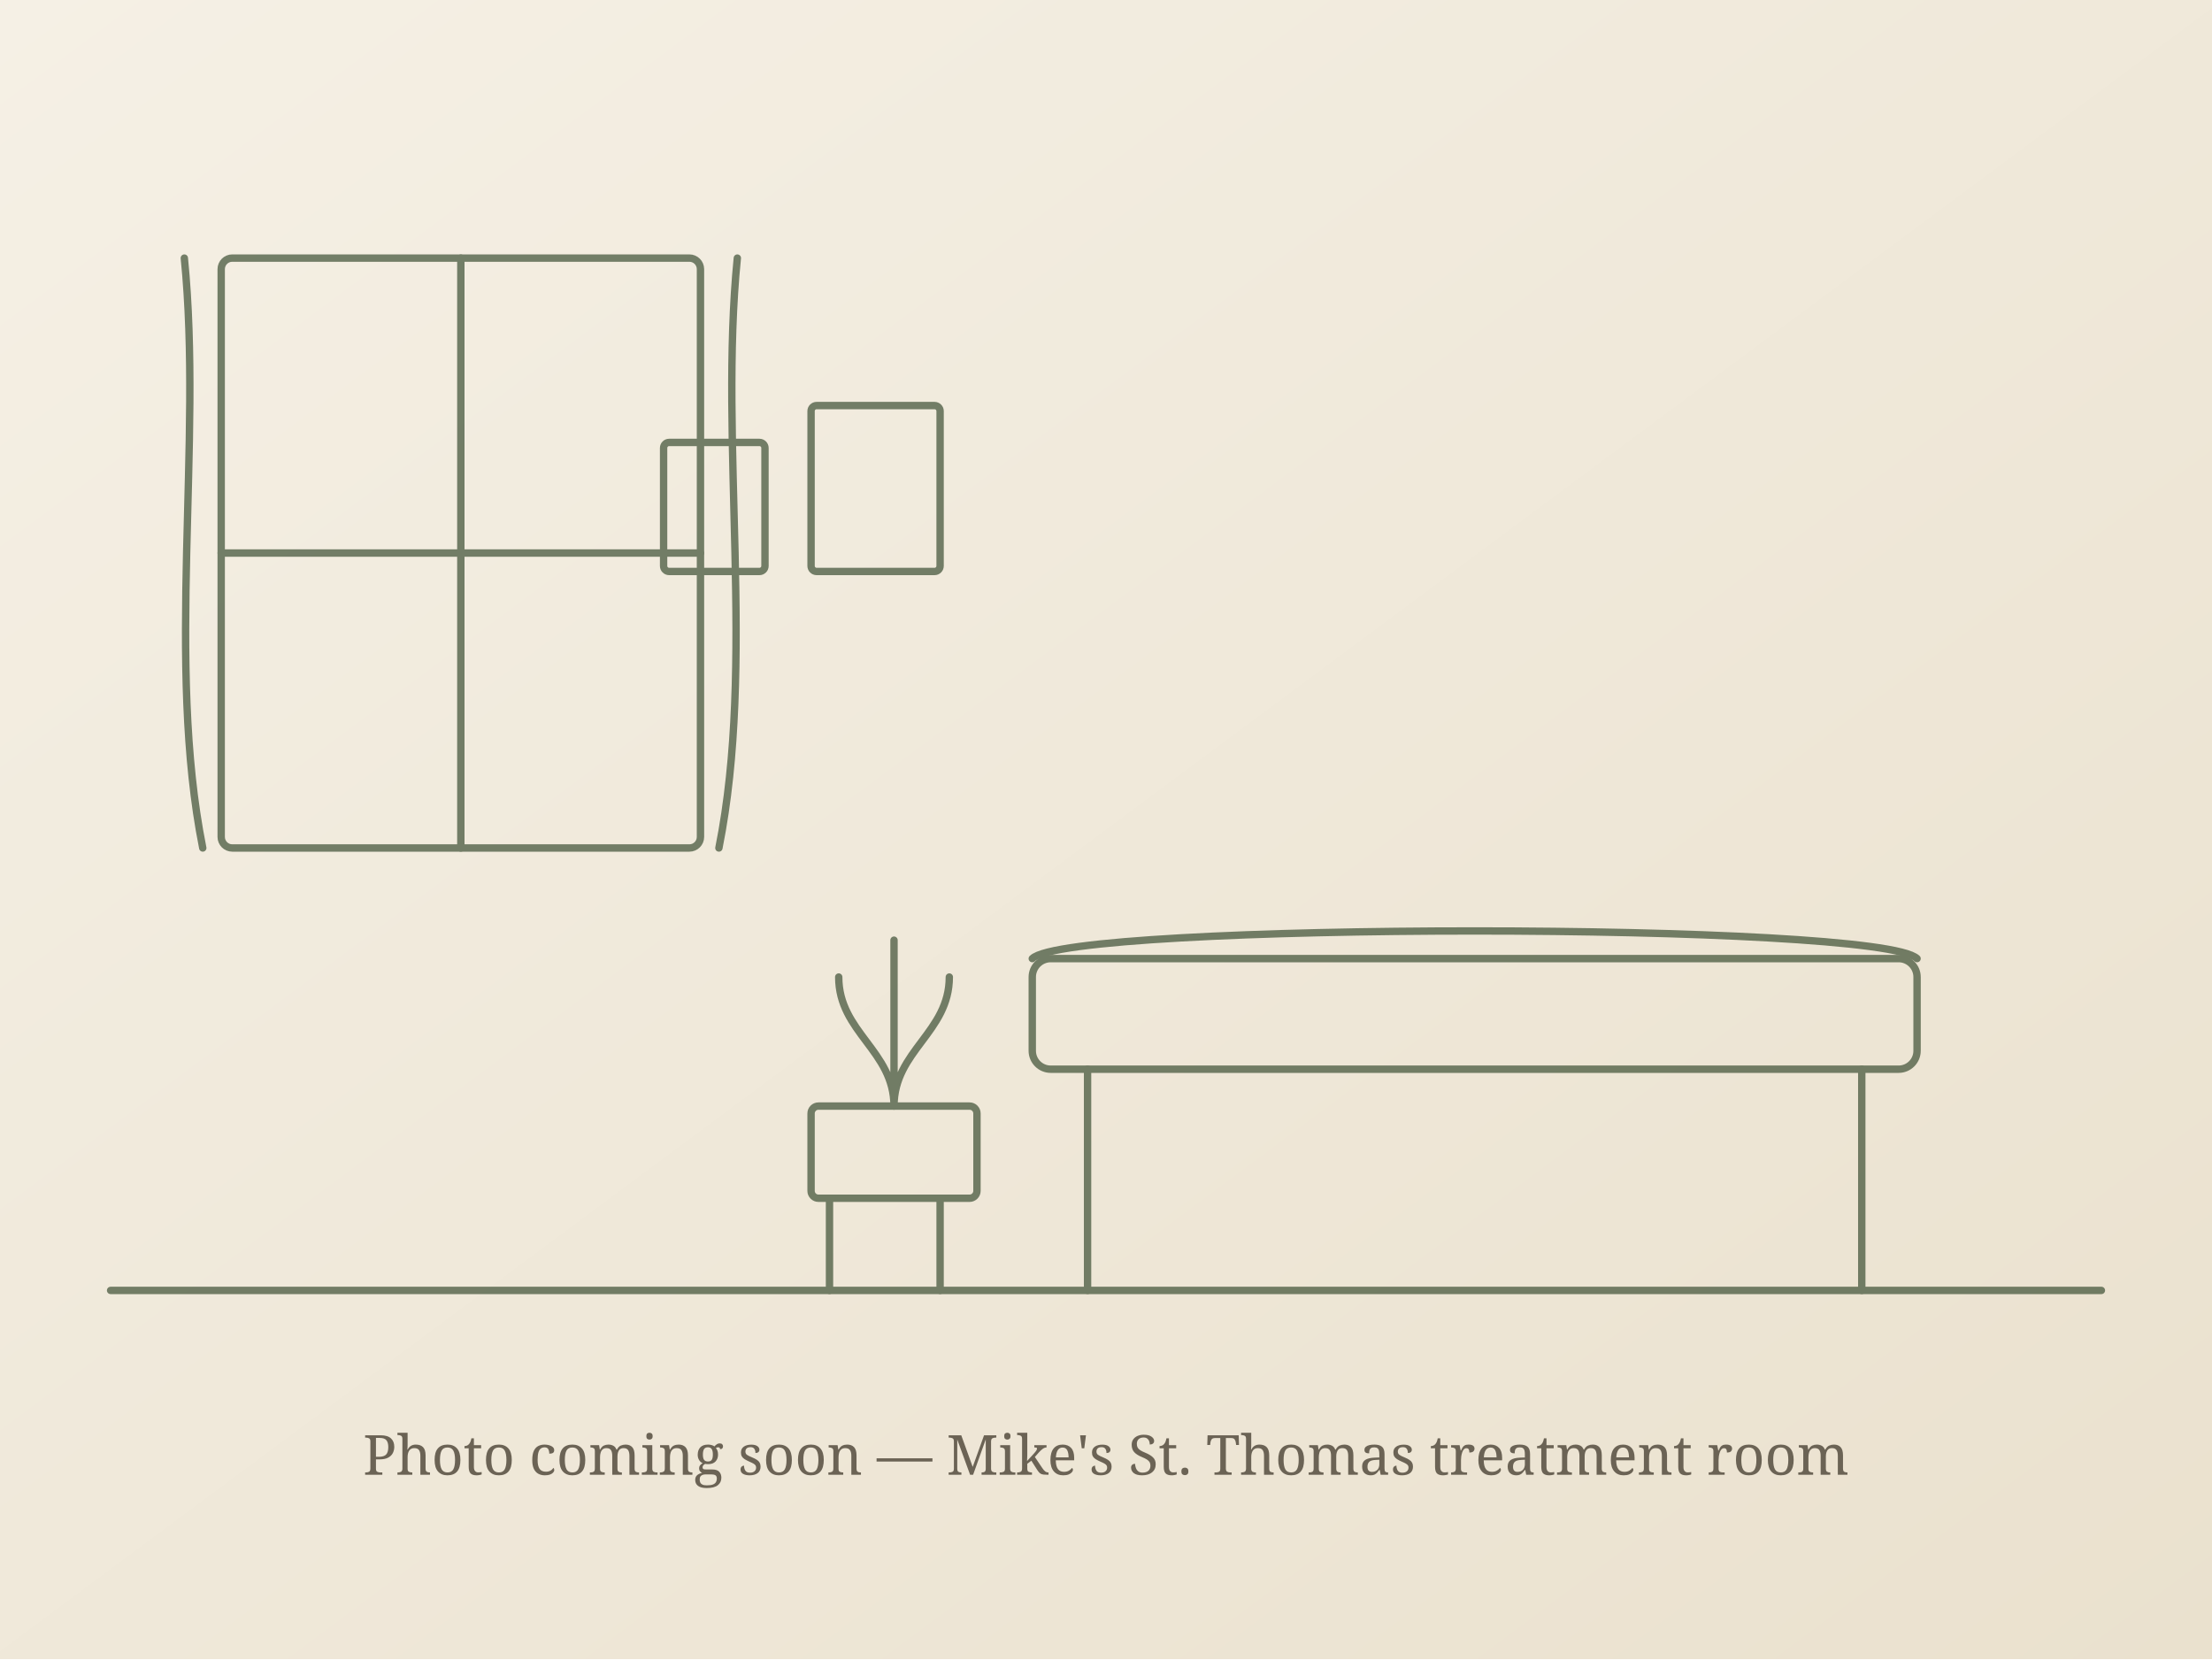
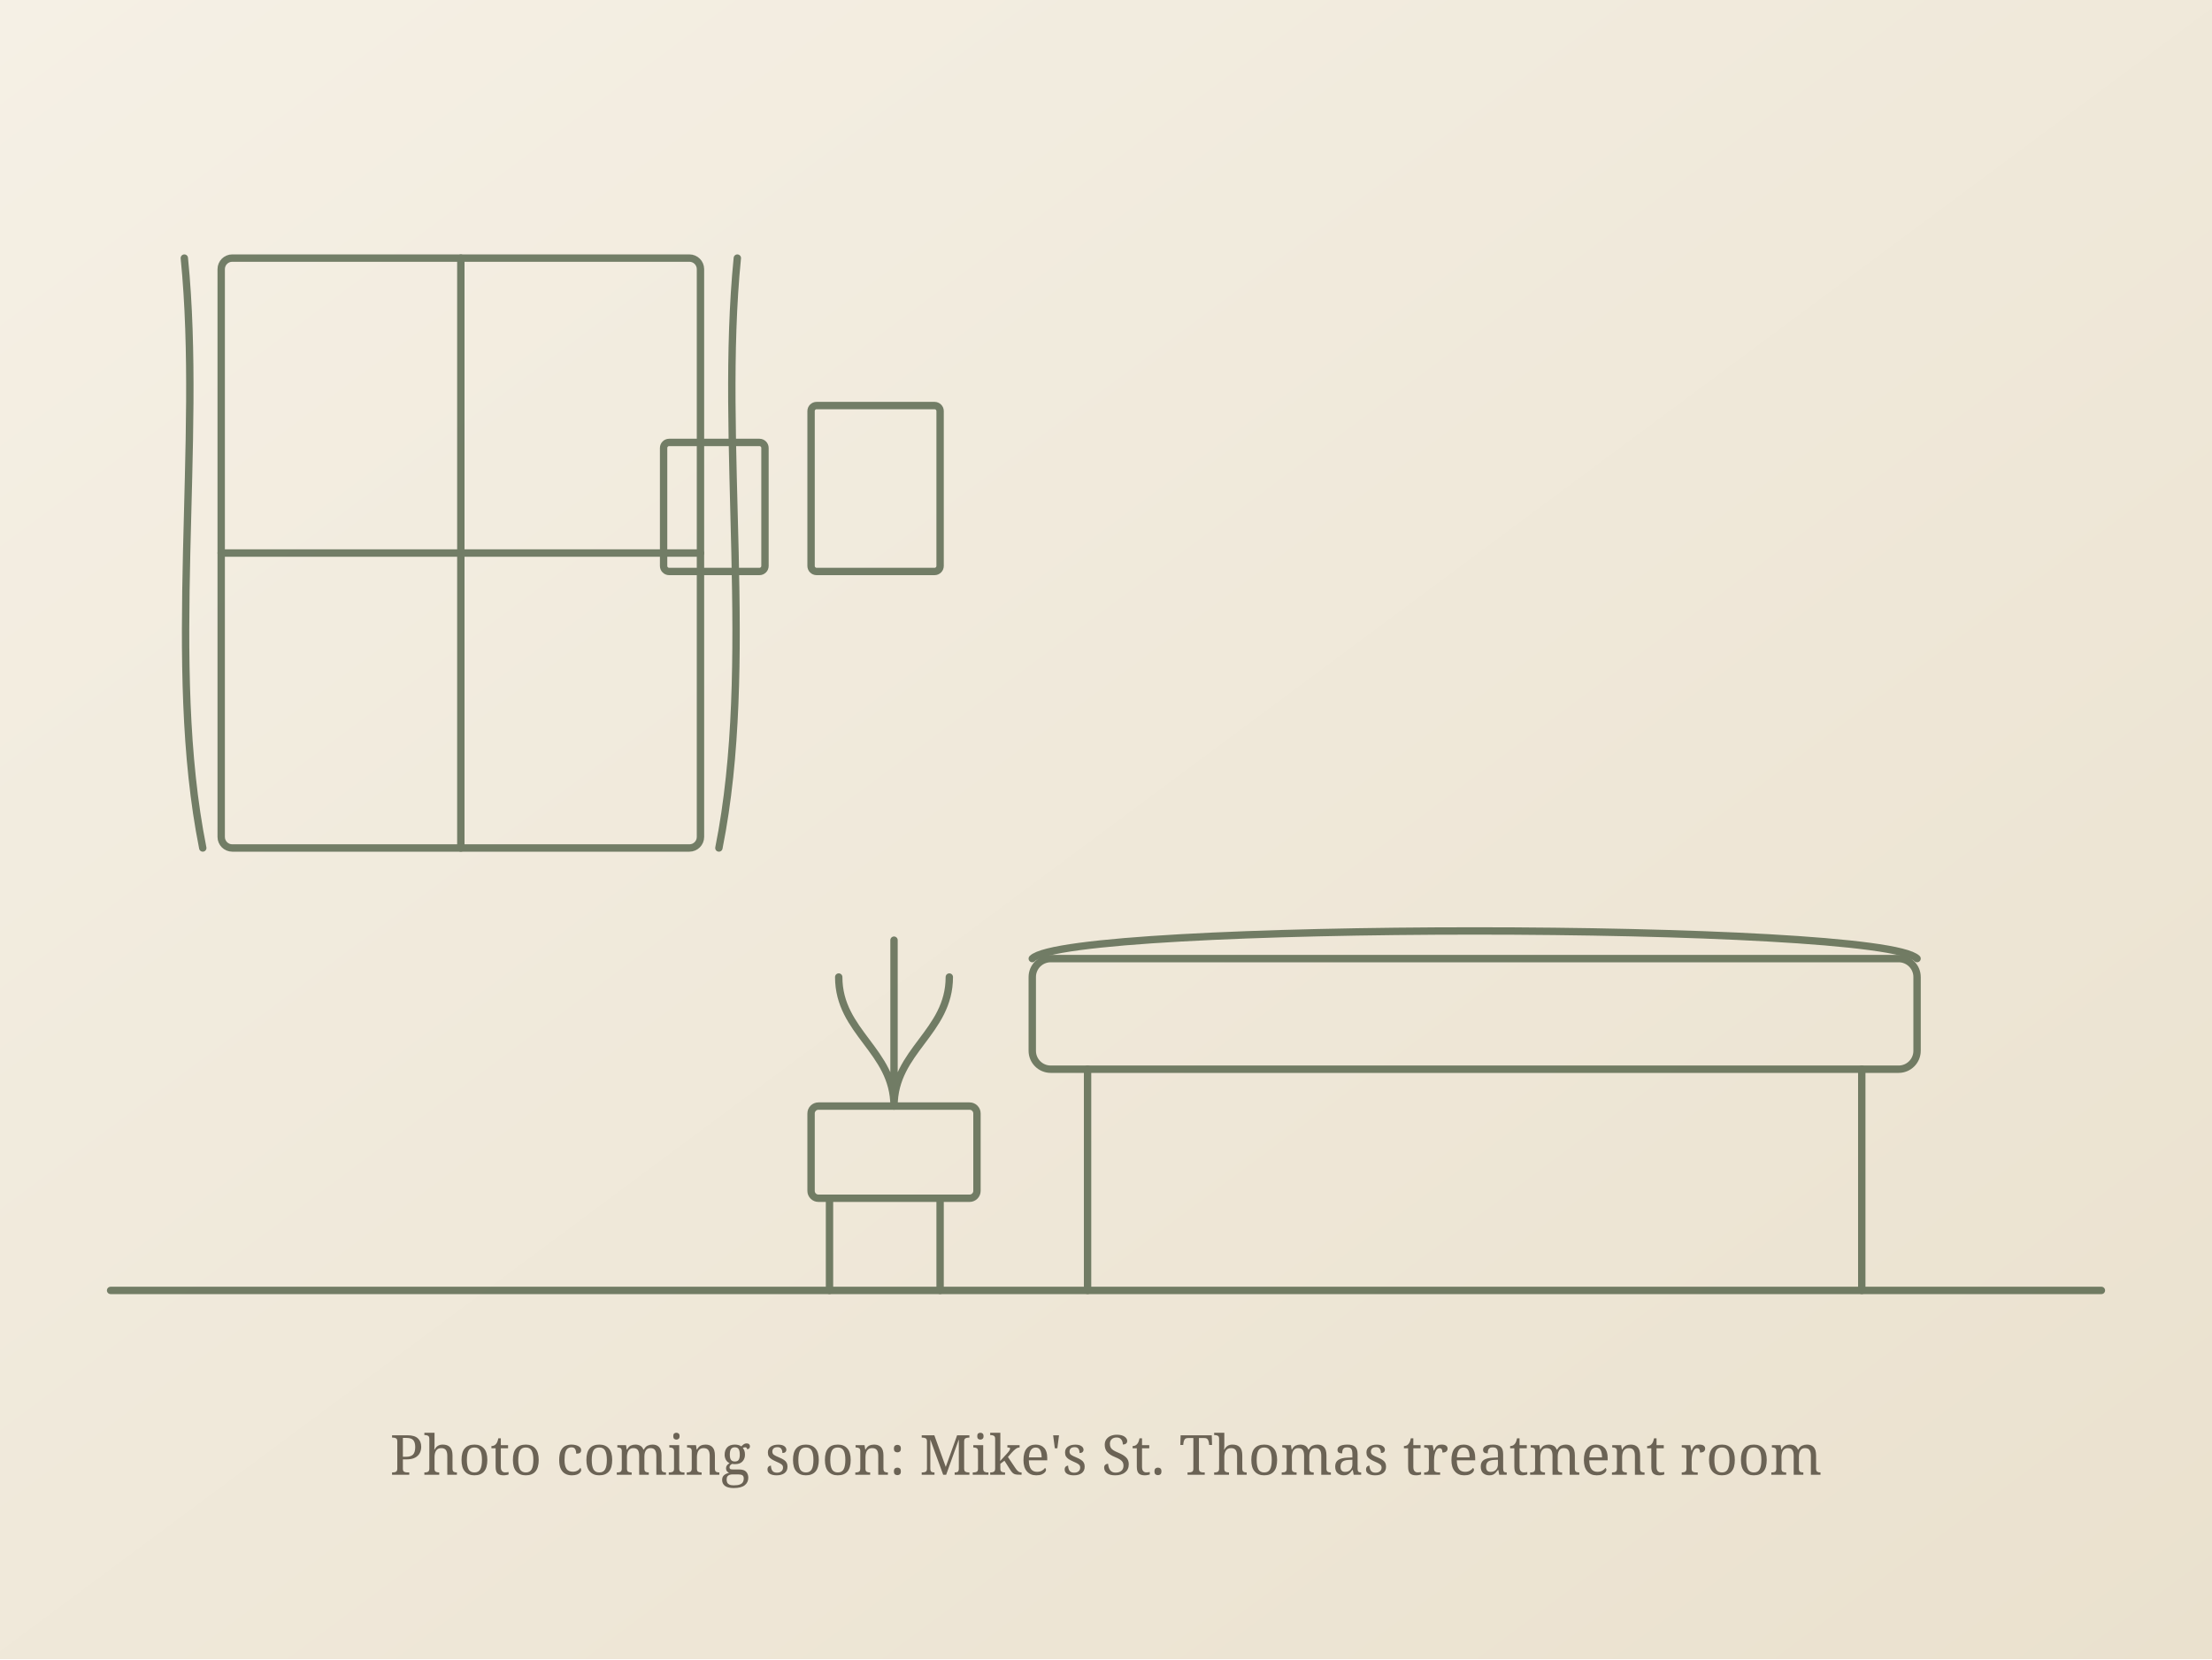
<svg xmlns="http://www.w3.org/2000/svg" viewBox="0 0 1200 900" role="img" aria-labelledby="title3 desc3">
  <defs>
    <linearGradient id="paper3" x1="0" y1="0" x2="1" y2="1">
      <stop offset="0" stop-color="#F5F0E5" />
      <stop offset="1" stop-color="#EAE1CE" />
    </linearGradient>
  </defs>
  <rect width="1200" height="900" fill="url(#paper3)" />
  <g fill="none" stroke="#3C4E33" stroke-width="4" stroke-linecap="round" stroke-linejoin="round" opacity="0.7">
    <rect x="120" y="140" width="260" height="320" rx="6" />
    <line x1="250" y1="140" x2="250" y2="460" />
    <line x1="120" y1="300" x2="380" y2="300" />
    <path d="M100 140c10 100 -10 220 10 320" />
    <path d="M400 140c-10 100 10 220 -10 320" />
    <line x1="60" y1="700" x2="1140" y2="700" />
    <rect x="560" y="520" width="480" height="60" rx="10" />
    <line x1="590" y1="580" x2="590" y2="700" />
    <line x1="1010" y1="580" x2="1010" y2="700" />
    <path d="M560 520c20 -20 460 -20 480 0" />
    <rect x="440" y="600" width="90" height="50" rx="4" />
    <line x1="450" y1="650" x2="450" y2="700" />
    <line x1="510" y1="650" x2="510" y2="700" />
    <path d="M485 600c0 -30 -30 -40 -30 -70M485 600c0 -30 30 -40 30 -70M485 600v-90" />
    <rect x="440" y="220" width="70" height="90" rx="3" />
    <rect x="360" y="240" width="55" height="70" rx="3" />
  </g>
-   <text x="600" y="800" text-anchor="middle" font-family="Georgia, serif" font-size="30" fill="#6B6355">Photo coming soon — Mike's St. Thomas treatment room</text>
+   <text x="600" y="800" text-anchor="middle" font-family="Georgia, serif" font-size="30" fill="#6B6355">Photo coming soon: Mike's St. Thomas treatment room</text>
</svg>
